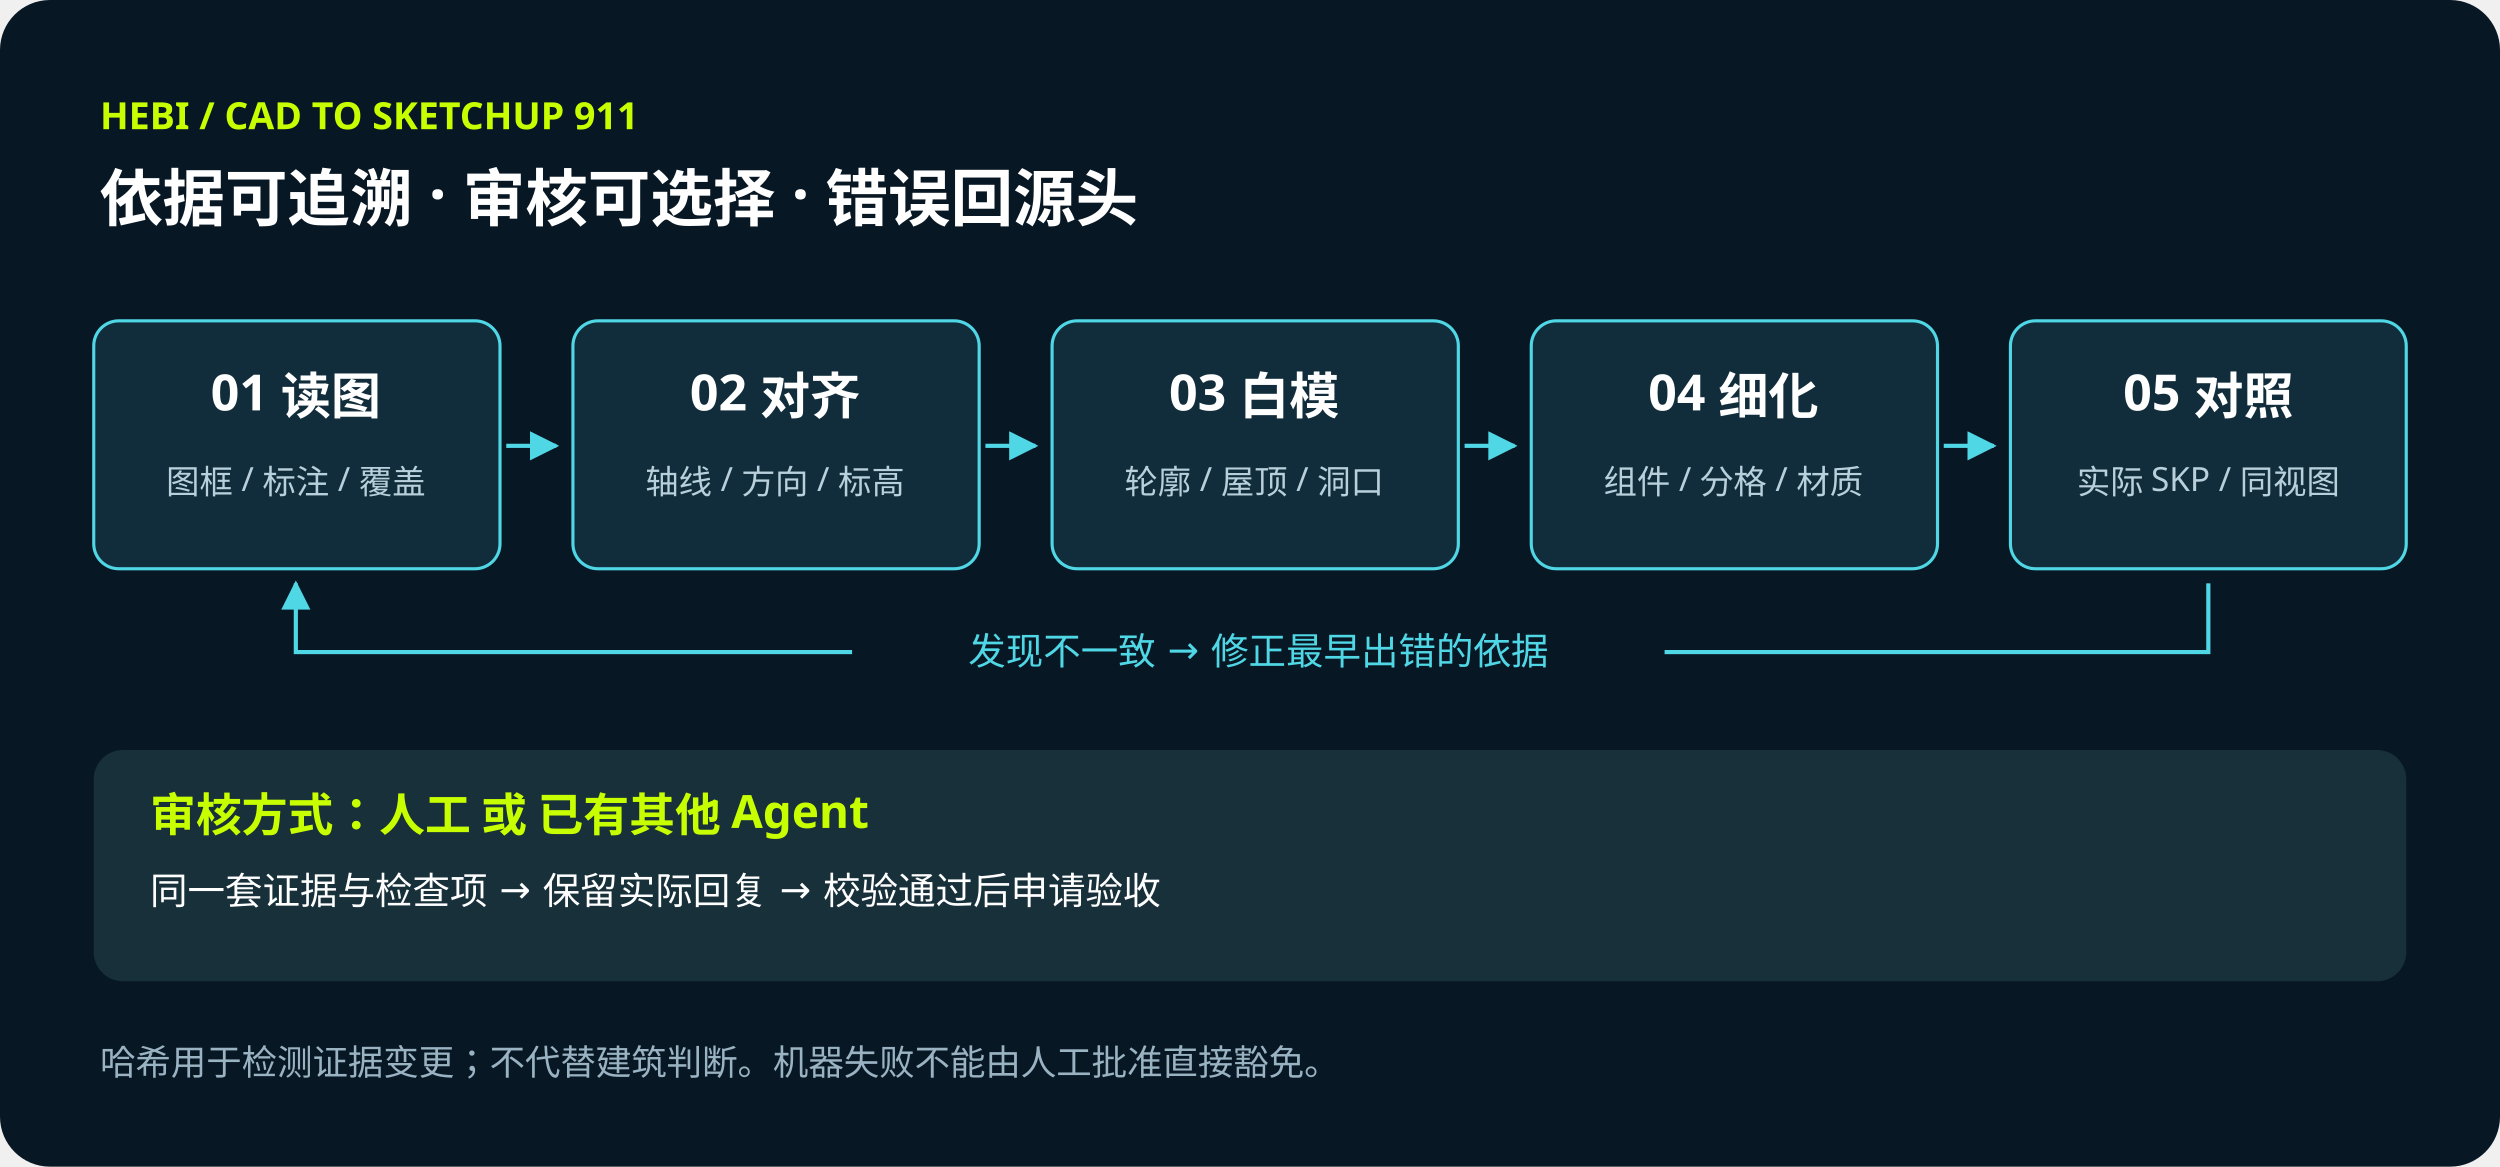
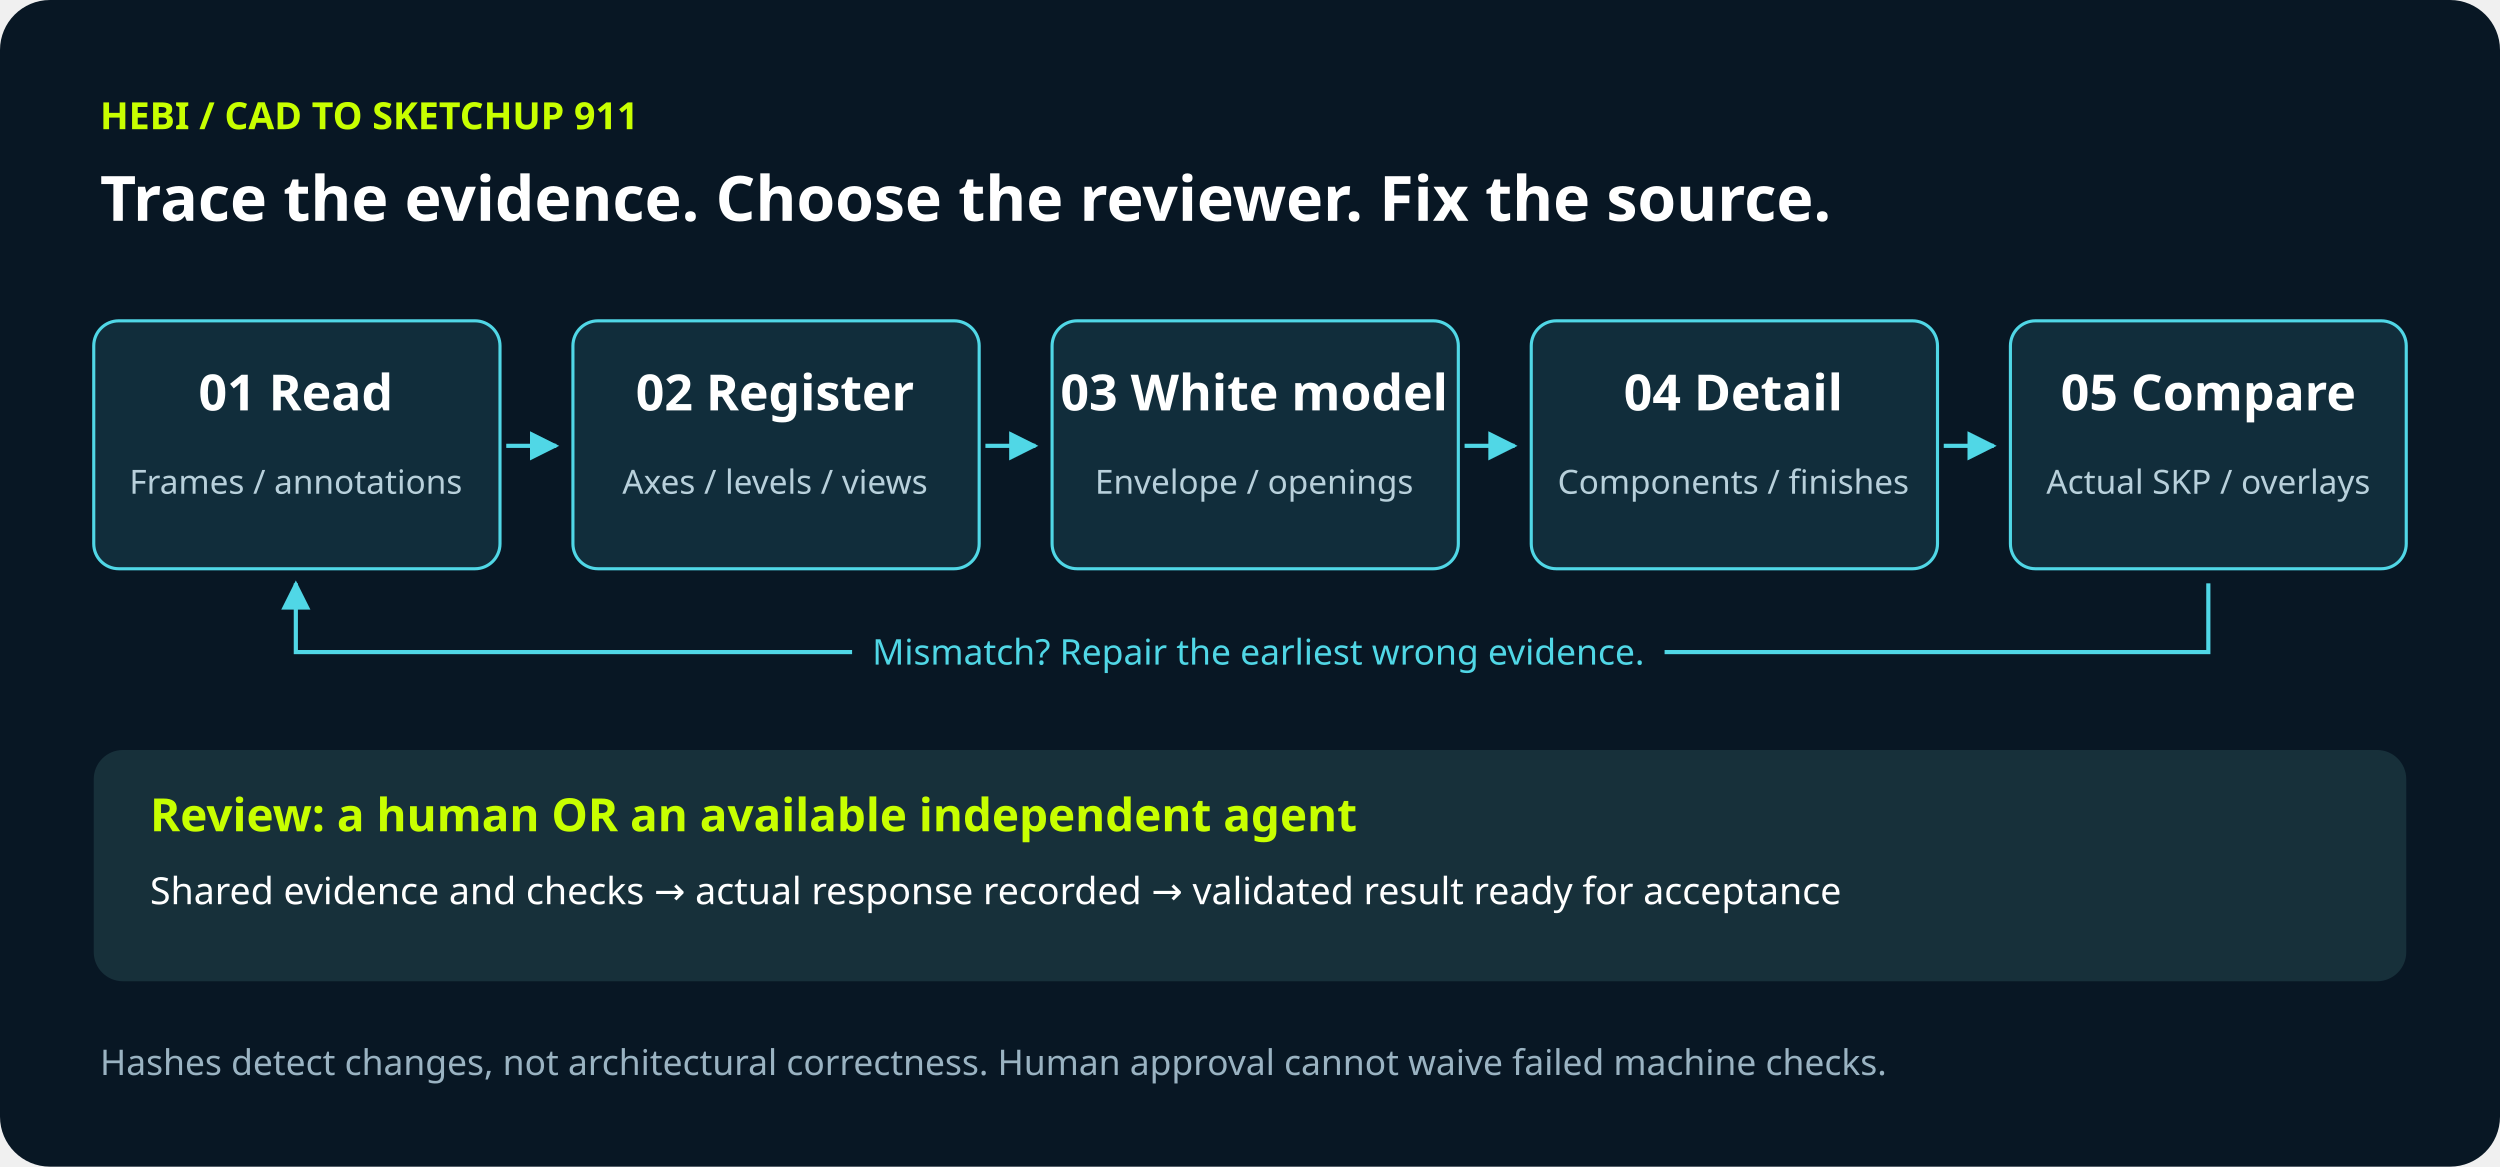
<svg xmlns="http://www.w3.org/2000/svg" width="1200" height="560" viewBox="0 0 1200 560" role="img" aria-labelledby="title desc">
  <defs>
    <marker id="arrow" viewBox="0 0 10 10" refX="9" refY="5" markerWidth="7" markerHeight="7" orient="auto-start-reverse">
      <path d="M0 0L10 5L0 10Z" fill="#50d7e6" />
    </marker>
  </defs>
  <rect width="1200" height="560" rx="24" fill="#081724" />
  <g font-family="Microsoft YaHei, sans-serif">
    <text x="48" y="62" fill="#c8ff00" font-size="18" font-weight="bold">HEBI / CAD TO SKETCHUP 911</text>
-     <text x="48" y="106" fill="#ffffff" font-size="30" font-weight="bold">依据可追溯 · 审核可选择 · 错误回源头</text>
+     <text x="48" y="106" fill="#ffffff" font-size="30" font-weight="bold">Trace the evidence. Choose the reviewer. Fix the source.</text>
    <g fill="#112d3b" stroke="#50d7e6" stroke-width="1.5">
      <rect x="45" y="154" width="195" height="119" rx="12" />
      <rect x="275" y="154" width="195" height="119" rx="12" />
      <rect x="505" y="154" width="195" height="119" rx="12" />
      <rect x="735" y="154" width="195" height="119" rx="12" />
      <rect x="965" y="154" width="190" height="119" rx="12" />
    </g>
    <g fill="#fff" font-size="24" font-weight="bold" text-anchor="middle">
-       <text x="142" y="197">01 读图</text>
-       <text x="372" y="197">02 对齐</text>
-       <text x="602" y="197">03 白模</text>
-       <text x="832" y="197">04 细化</text>
-       <text x="1060" y="197">05 对照</text>
+       <text x="142" y="197">01 Read</text>
+       <text x="372" y="197">02 Register</text>
+       <text x="602" y="197">03 White model</text>
+       <text x="832" y="197">04 Detail</text>
+       <text x="1060" y="197">05 Compare</text>
    </g>
    <g fill="#b8d0db" font-size="16" text-anchor="middle">
-       <text x="142" y="237">图框 / 标注 / 覆盖</text>
-       <text x="372" y="237">轴线 / 方向 / 标高</text>
-       <text x="602" y="237">轮廓 / 屋顶 / 洞口</text>
-       <text x="832" y="237">组件 / 分格 / 材质</text>
-       <text x="1060" y="237">实际 SKP / 同视图</text>
+       <text x="142" y="237">Frames / annotations</text>
+       <text x="372" y="237">Axes / levels / views</text>
+       <text x="602" y="237">Envelope / openings</text>
+       <text x="832" y="237">Components / finishes</text>
+       <text x="1060" y="237">Actual SKP / overlays</text>
    </g>
    <g stroke="#50d7e6" stroke-width="2" fill="none" marker-end="url(#arrow)">
      <path d="M243 214H267" />
      <path d="M473 214H497" />
      <path d="M703 214H727" />
      <path d="M933 214H957" />
      <path d="M1060 280V313H142V280" />
    </g>
    <rect x="409" y="294" width="390" height="37" rx="10" fill="#081724" />
-     <text x="604" y="319" text-anchor="middle" fill="#50d7e6" font-size="18">发现不一致 → 修正最早出错的依据</text>
+     <text x="604" y="319" text-anchor="middle" fill="#50d7e6" font-size="17">Mismatch? Repair the earliest wrong evidence.</text>
    <rect x="45" y="360" width="1110" height="111" rx="14" fill="#17303a" />
-     <text x="72" y="399" fill="#c8ff00" font-size="22" font-weight="bold">审核方式：人工 或 已有其他 Agent</text>
-     <text x="72" y="434" fill="#fff" font-size="18">同一套证据与检查项 → 保留实际回复 → 校验通过后申请验收</text>
-     <text x="48" y="516" fill="#9ab3c2" font-size="17">哈希用于检测证据变更；不代替建筑判断。机器失败不能由人工批准直接豁免。</text>
+     <text x="72" y="399" fill="#c8ff00" font-size="22" font-weight="bold">Review: a human OR an available independent agent</text>
+     <text x="72" y="434" fill="#fff" font-size="18">Shared evidence and checks → actual response recorded → validated result ready for acceptance</text>
+     <text x="48" y="516" fill="#9ab3c2" font-size="17">Hashes detect changes, not architectural correctness. Human approval cannot waive failed machine checks.</text>
  </g>
</svg>
